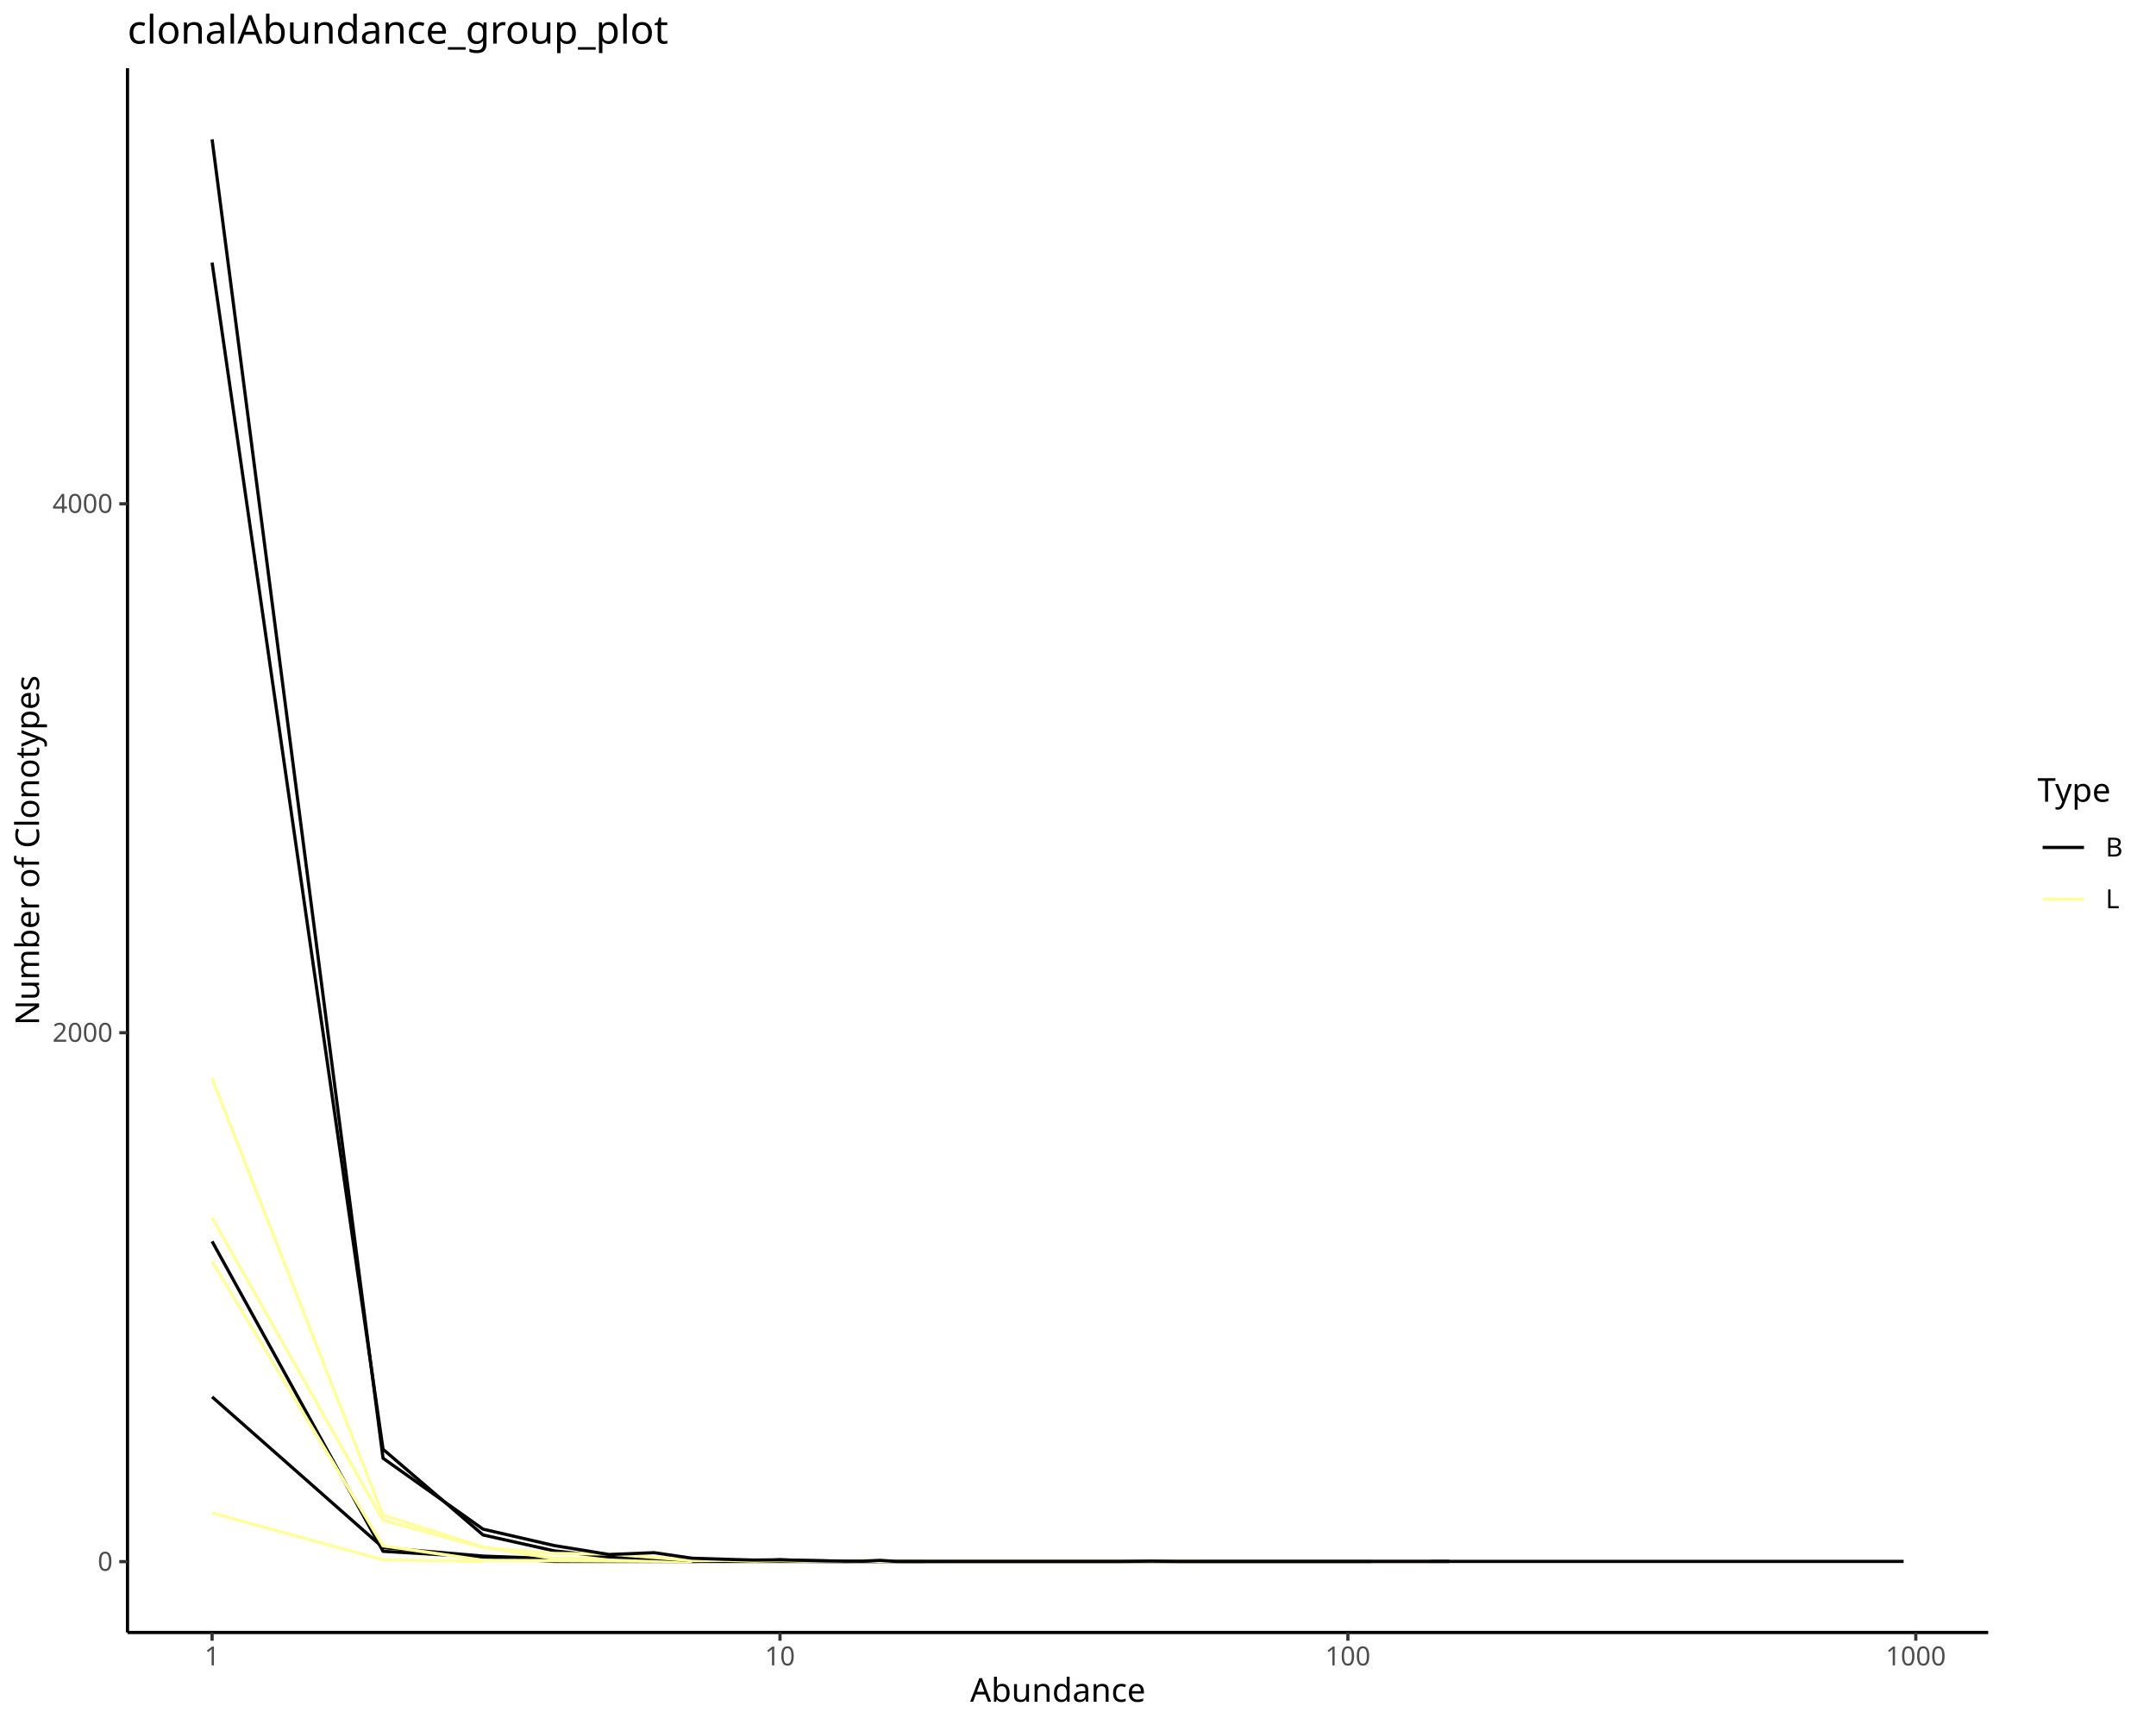
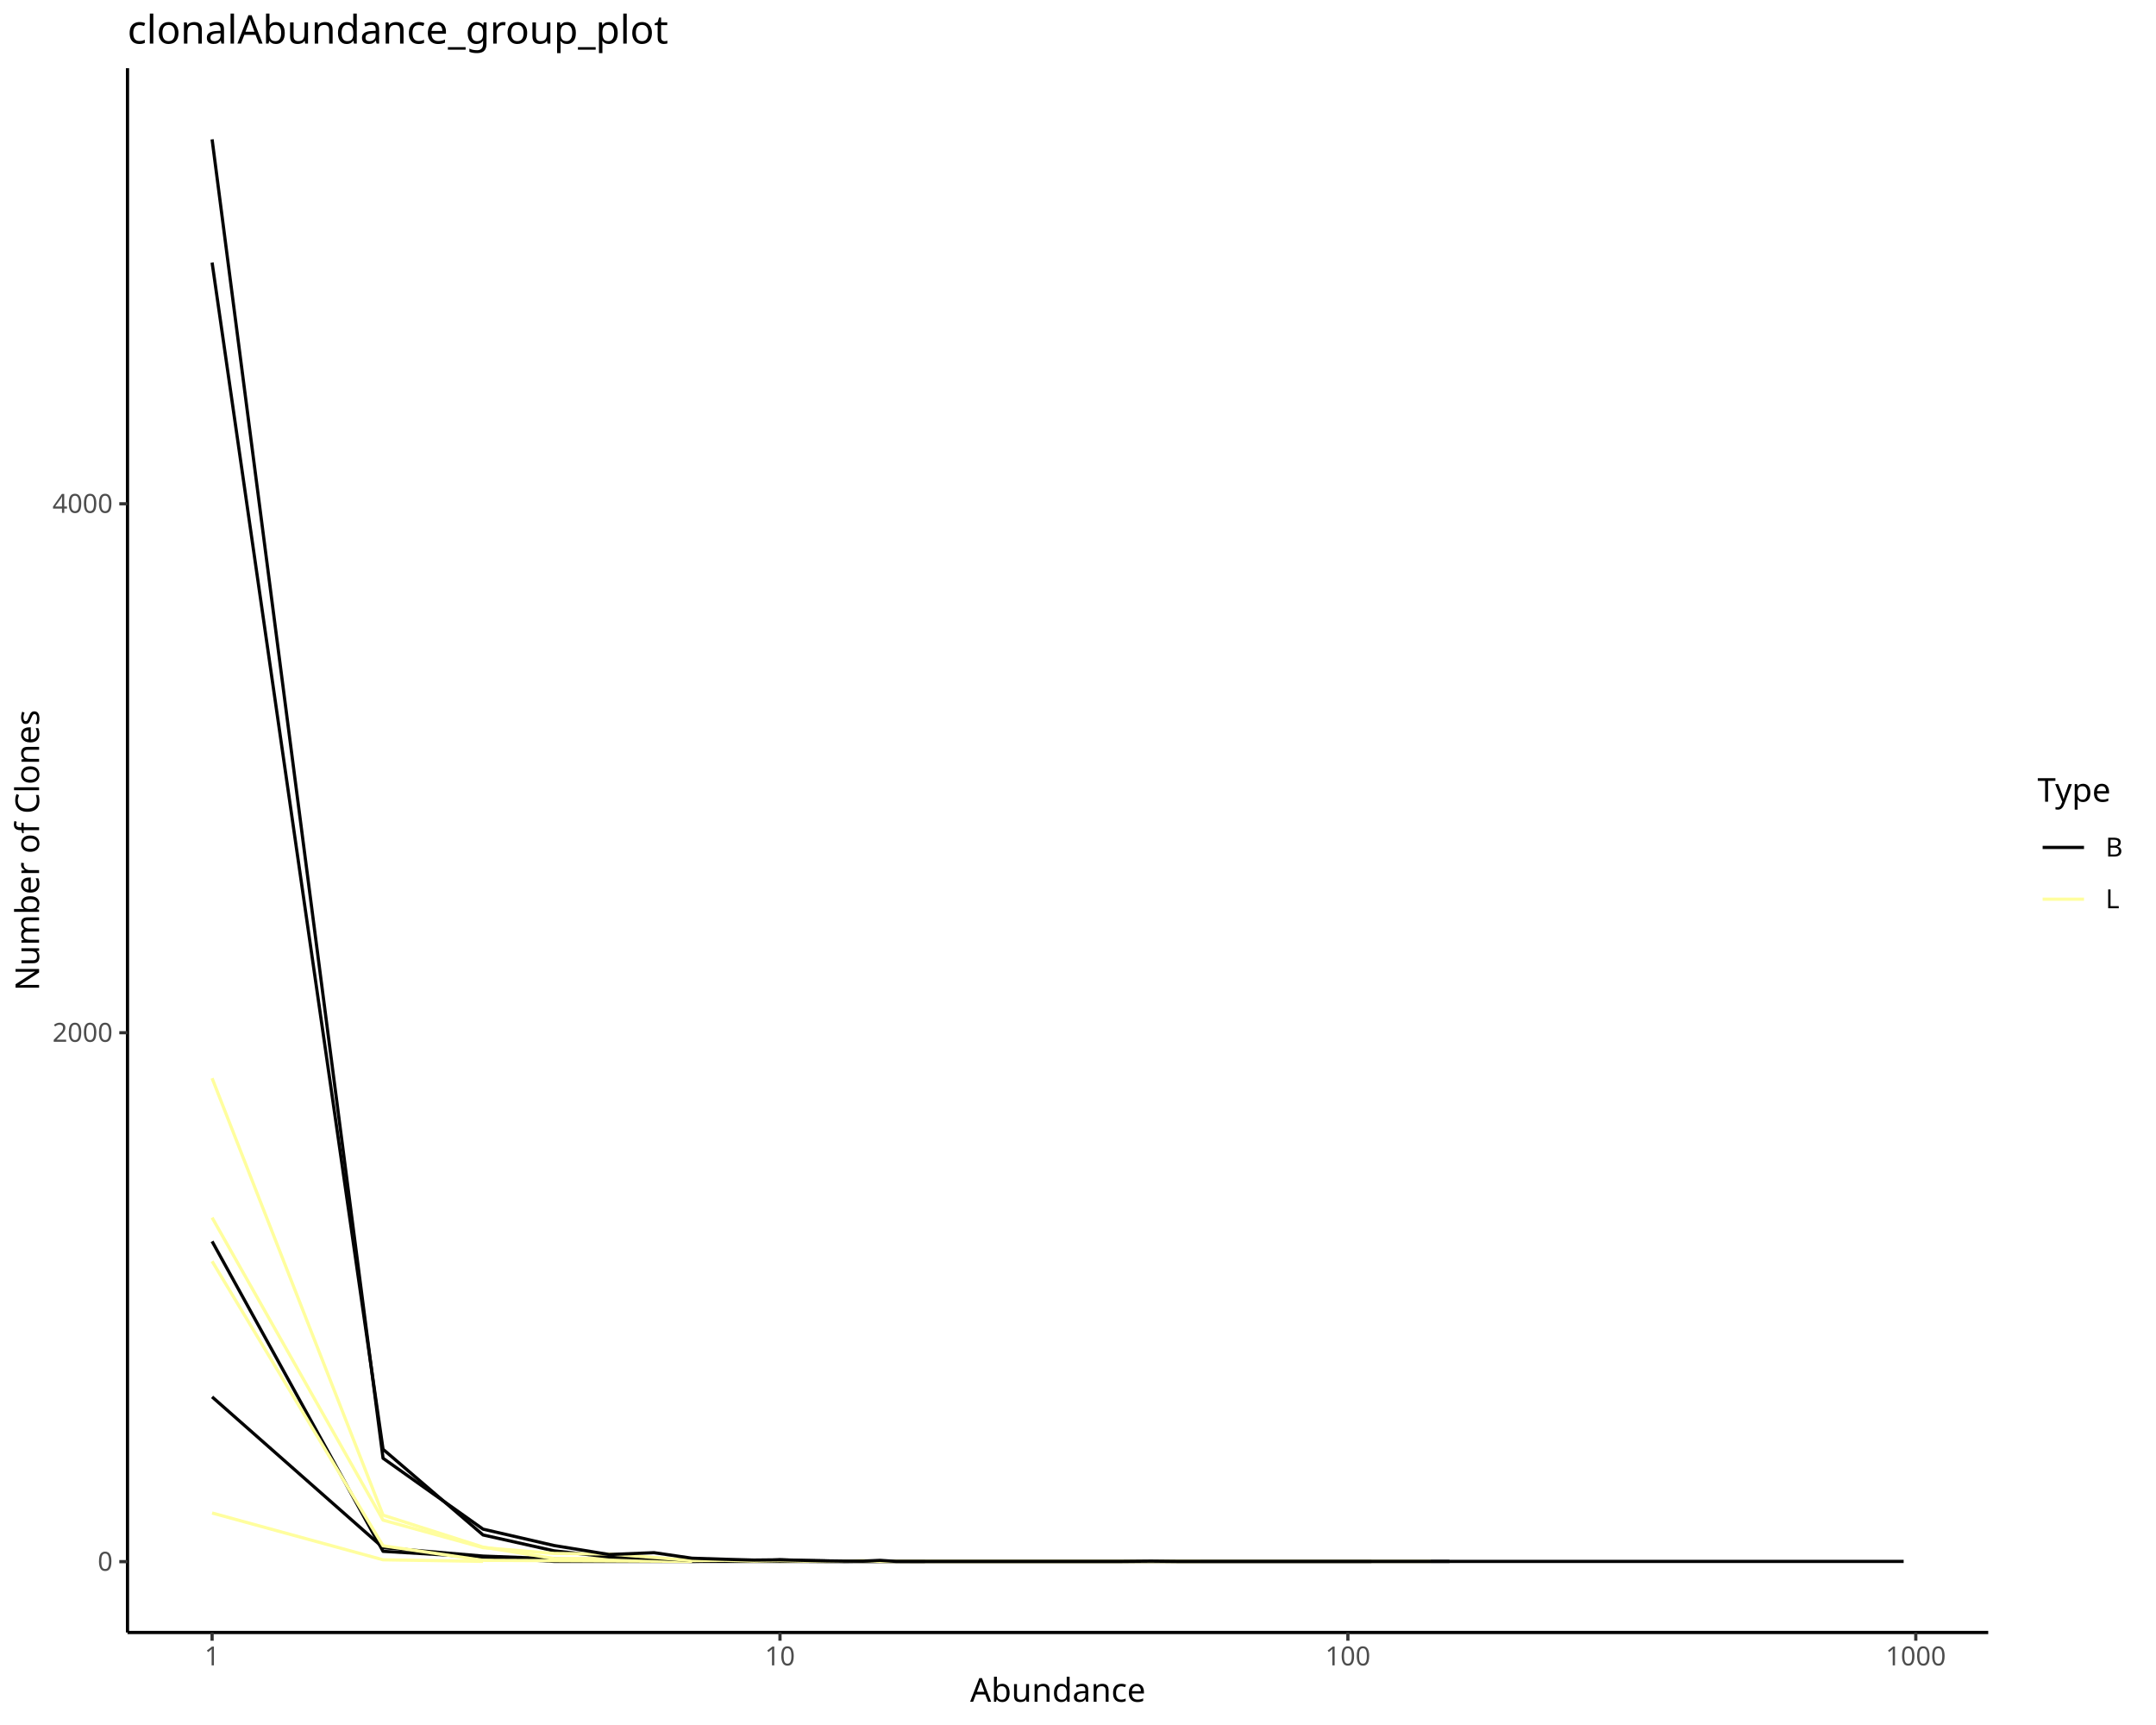
<svg xmlns="http://www.w3.org/2000/svg" class="svglite" data-engine-version="2.0" width="720.00pt" height="576.00pt" viewBox="0 0 720.00 576.00">
  <defs>
    <style type="text/css">
    .svglite line, .svglite polyline, .svglite polygon, .svglite path, .svglite rect, .svglite circle {
      fill: none;
      stroke: #000000;
      stroke-linecap: round;
      stroke-linejoin: round;
      stroke-miterlimit: 10.00;
    }
  </style>
  </defs>
  <rect width="100%" height="100%" style="stroke: none; fill: #FFFFFF;" />
  <defs>
    <clipPath id="cpMC4wMHw3MjAuMDB8MC4wMHw1NzYuMDA=">
      <rect x="0.00" y="0.00" width="720.00" height="576.00" />
    </clipPath>
  </defs>
  <g clip-path="url(#cpMC4wMHw3MjAuMDB8MC4wMHw1NzYuMDA=)">
    <rect x="0.00" y="0.00" width="720.00" height="576.00" style="stroke-width: 1.07; stroke: #FFFFFF; fill: #FFFFFF;" />
  </g>
  <defs>
    <clipPath id="cpNDIuNTh8NjYzLjk3fDIyLjc4fDU0NS4xMQ==">
      <rect x="42.58" y="22.78" width="621.39" height="522.33" />
    </clipPath>
  </defs>
  <g clip-path="url(#cpNDIuNTh8NjYzLjk3fDIyLjc4fDU0NS4xMQ==)">
    <rect x="42.58" y="22.78" width="621.39" height="522.33" style="stroke-width: 1.07; stroke: none; fill: #FFFFFF;" />
    <polyline points="70.83,466.44 127.92,516.78 161.31,519.60 185.01,520.49 203.39,521.02 218.40,520.93 231.10,521.37 242.10,521.19 251.80,521.19 275.49,521.37 282.09,521.37 288.19,521.28 304.18,521.37 308.89,521.37 339.18,521.37 353.66,521.37 363.66,521.37 372.57,521.37 384.36,521.37 402.37,521.37 412.07,521.37 436.74,521.37 437.71,521.37 453.36,521.37 457.23,521.37 472.37,521.37 635.73,521.37 " style="stroke-width: 1.07; stroke: #040404; stroke-linecap: butt;" />
    <polyline points="70.83,360.03 127.92,505.92 161.31,516.60 185.01,520.40 203.39,520.40 218.40,520.84 231.10,521.11 242.10,521.11 251.80,521.02 260.48,521.37 268.33,521.28 275.49,521.37 282.09,521.28 288.19,521.37 293.87,521.28 317.57,521.37 335.95,521.37 365.98,521.37 380.62,521.37 400.89,521.37 " style="stroke-width: 1.07; stroke: #FFFE9E; stroke-linecap: butt;" />
    <polyline points="70.83,414.51 127.92,518.01 185.01,521.37 203.39,521.37 275.49,521.37 308.89,521.37 " style="stroke-width: 1.07; stroke: #040404; stroke-linecap: butt;" />
    <polyline points="70.83,421.14 127.92,516.16 161.31,521.02 231.10,521.37 " style="stroke-width: 1.07; stroke: #FFFE9E; stroke-linecap: butt;" />
    <polyline points="70.83,87.68 127.92,483.93 161.31,512.54 185.01,517.84 203.39,519.87 218.40,520.40 231.10,521.02 242.10,521.11 251.80,521.28 260.48,520.84 268.33,521.11 275.49,521.19 282.09,521.37 293.87,521.37 299.19,521.37 304.18,521.37 308.89,521.37 342.29,521.37 348.17,521.37 358.81,521.37 370.43,521.37 457.98,521.37 " style="stroke-width: 1.07; stroke: #040404; stroke-linecap: butt;" />
    <polyline points="70.83,406.57 127.92,507.59 161.31,516.78 185.01,518.72 203.39,518.90 218.40,520.05 231.10,521.11 242.10,521.02 251.80,521.28 260.48,521.11 268.33,521.28 282.09,521.28 288.19,521.11 293.87,521.37 317.57,521.37 332.59,521.37 339.18,521.37 345.28,521.37 350.96,521.37 384.36,521.37 393.04,521.37 477.84,521.37 " style="stroke-width: 1.07; stroke: #FFFE9E; stroke-linecap: butt;" />
    <polyline points="70.83,46.53 127.92,486.93 161.31,510.60 185.01,516.07 203.39,519.07 218.40,518.46 231.10,520.31 242.10,520.66 251.80,520.93 260.48,520.84 275.49,521.19 282.09,521.28 288.19,521.28 293.87,521.02 299.19,521.37 304.18,521.37 313.34,521.37 317.57,521.37 325.42,521.37 329.08,521.37 332.59,521.37 345.28,521.37 348.17,521.37 350.96,521.37 365.98,521.37 374.66,521.37 384.36,521.28 393.04,521.37 400.89,521.37 405.26,521.37 412.07,521.37 417.14,521.37 420.75,521.37 436.74,521.37 444.15,521.37 456.47,521.37 457.98,521.37 467.18,521.37 484.07,521.37 " style="stroke-width: 1.07; stroke: #040404; stroke-linecap: butt;" />
    <polyline points="70.83,505.21 127.92,520.84 161.31,521.37 " style="stroke-width: 1.07; stroke: #FFFE9E; stroke-linecap: butt;" />
  </g>
  <g clip-path="url(#cpMC4wMHw3MjAuMDB8MC4wMHw1NzYuMDA=)">
    <polyline points="42.58,545.11 42.58,22.78 " style="stroke-width: 1.07; stroke-linecap: butt;" />
    <text x="37.65" y="524.49" text-anchor="end" style="font-size: 8.80px; fill: #4D4D4D; font-family: sans;" textLength="4.89px" lengthAdjust="spacingAndGlyphs">0</text>
    <text x="37.65" y="347.87" text-anchor="end" style="font-size: 8.80px; fill: #4D4D4D; font-family: sans;" textLength="19.58px" lengthAdjust="spacingAndGlyphs">2000</text>
    <text x="37.65" y="171.25" text-anchor="end" style="font-size: 8.80px; fill: #4D4D4D; font-family: sans;" textLength="19.58px" lengthAdjust="spacingAndGlyphs">4000</text>
    <polyline points="39.84,521.46 42.58,521.46 " style="stroke-width: 1.07; stroke: #333333; stroke-linecap: butt;" />
    <polyline points="39.84,344.84 42.58,344.84 " style="stroke-width: 1.07; stroke: #333333; stroke-linecap: butt;" />
    <polyline points="39.84,168.22 42.58,168.22 " style="stroke-width: 1.07; stroke: #333333; stroke-linecap: butt;" />
    <polyline points="42.58,545.11 663.97,545.11 " style="stroke-width: 1.07; stroke-linecap: butt;" />
    <polyline points="70.83,547.85 70.83,545.11 " style="stroke-width: 1.07; stroke: #333333; stroke-linecap: butt;" />
    <polyline points="260.48,547.85 260.48,545.11 " style="stroke-width: 1.07; stroke: #333333; stroke-linecap: butt;" />
    <polyline points="450.13,547.85 450.13,545.11 " style="stroke-width: 1.07; stroke: #333333; stroke-linecap: butt;" />
    <polyline points="639.78,547.85 639.78,545.11 " style="stroke-width: 1.07; stroke: #333333; stroke-linecap: butt;" />
    <text x="70.83" y="556.10" text-anchor="middle" style="font-size: 8.80px; fill: #4D4D4D; font-family: sans;" textLength="4.89px" lengthAdjust="spacingAndGlyphs">1</text>
    <text x="260.48" y="556.10" text-anchor="middle" style="font-size: 8.80px; fill: #4D4D4D; font-family: sans;" textLength="9.79px" lengthAdjust="spacingAndGlyphs">10</text>
    <text x="450.13" y="556.10" text-anchor="middle" style="font-size: 8.80px; fill: #4D4D4D; font-family: sans;" textLength="14.68px" lengthAdjust="spacingAndGlyphs">100</text>
    <text x="639.78" y="556.10" text-anchor="middle" style="font-size: 8.80px; fill: #4D4D4D; font-family: sans;" textLength="19.58px" lengthAdjust="spacingAndGlyphs">1000</text>
    <text x="353.28" y="568.24" text-anchor="middle" style="font-size: 11.00px; font-family: sans;" textLength="55.67px" lengthAdjust="spacingAndGlyphs">Abundance</text>
-     <text transform="translate(13.05,283.95) rotate(-90)" text-anchor="middle" style="font-size: 11.00px; font-family: sans;" textLength="109.46px" lengthAdjust="spacingAndGlyphs">Number of Clonotypes</text>
+     <text transform="translate(13.05,283.95) rotate(-90)" text-anchor="middle" style="font-size: 11.00px; font-family: sans;" textLength="88.66px" lengthAdjust="spacingAndGlyphs">Number of Clones</text>
    <rect x="674.93" y="253.52" width="39.59" height="60.85" style="stroke-width: 1.07; stroke: none; fill: #FFFFFF;" />
    <text x="680.41" y="267.71" style="font-size: 11.00px; font-family: sans;" textLength="24.46px" lengthAdjust="spacingAndGlyphs">Type</text>
    <line x1="682.14" y1="282.97" x2="695.96" y2="282.97" style="stroke-width: 1.07; stroke: #040404; stroke-linecap: butt;" />
    <line x1="682.14" y1="300.25" x2="695.96" y2="300.25" style="stroke-width: 1.07; stroke: #FFFE9E; stroke-linecap: butt;" />
    <text x="703.17" y="286.00" style="font-size: 8.80px; font-family: sans;" textLength="5.87px" lengthAdjust="spacingAndGlyphs">B</text>
    <text x="703.17" y="303.28" style="font-size: 8.80px; font-family: sans;" textLength="4.89px" lengthAdjust="spacingAndGlyphs">L</text>
    <text x="42.58" y="14.56" style="font-size: 13.20px; font-family: sans;" textLength="171.02px" lengthAdjust="spacingAndGlyphs">clonalAbundance_group_plot</text>
  </g>
</svg>
